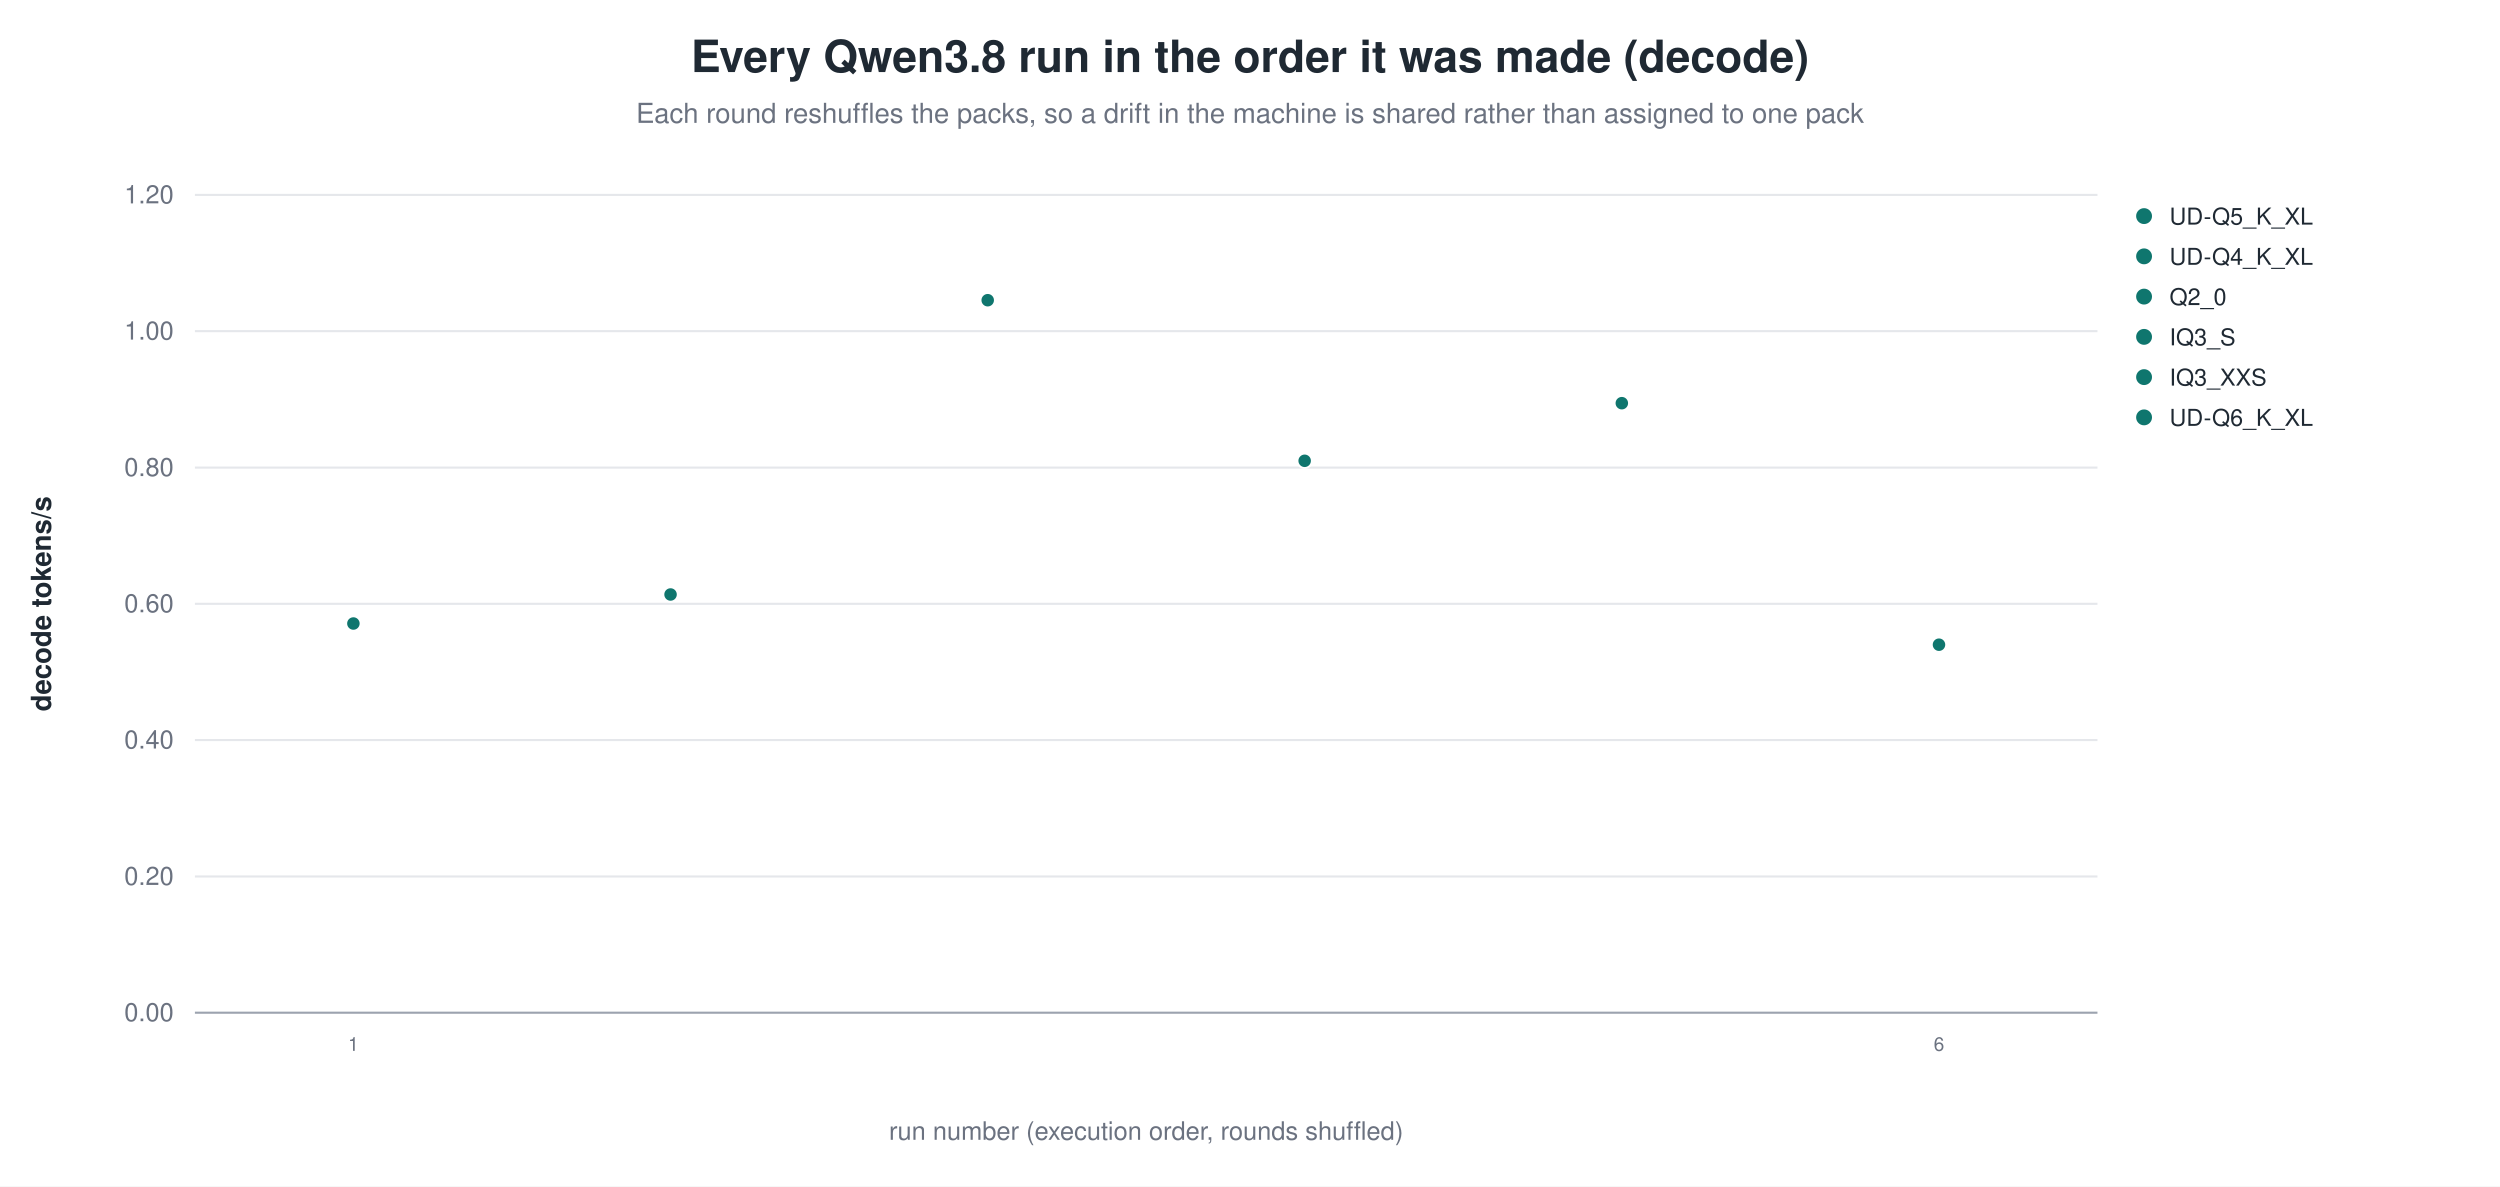
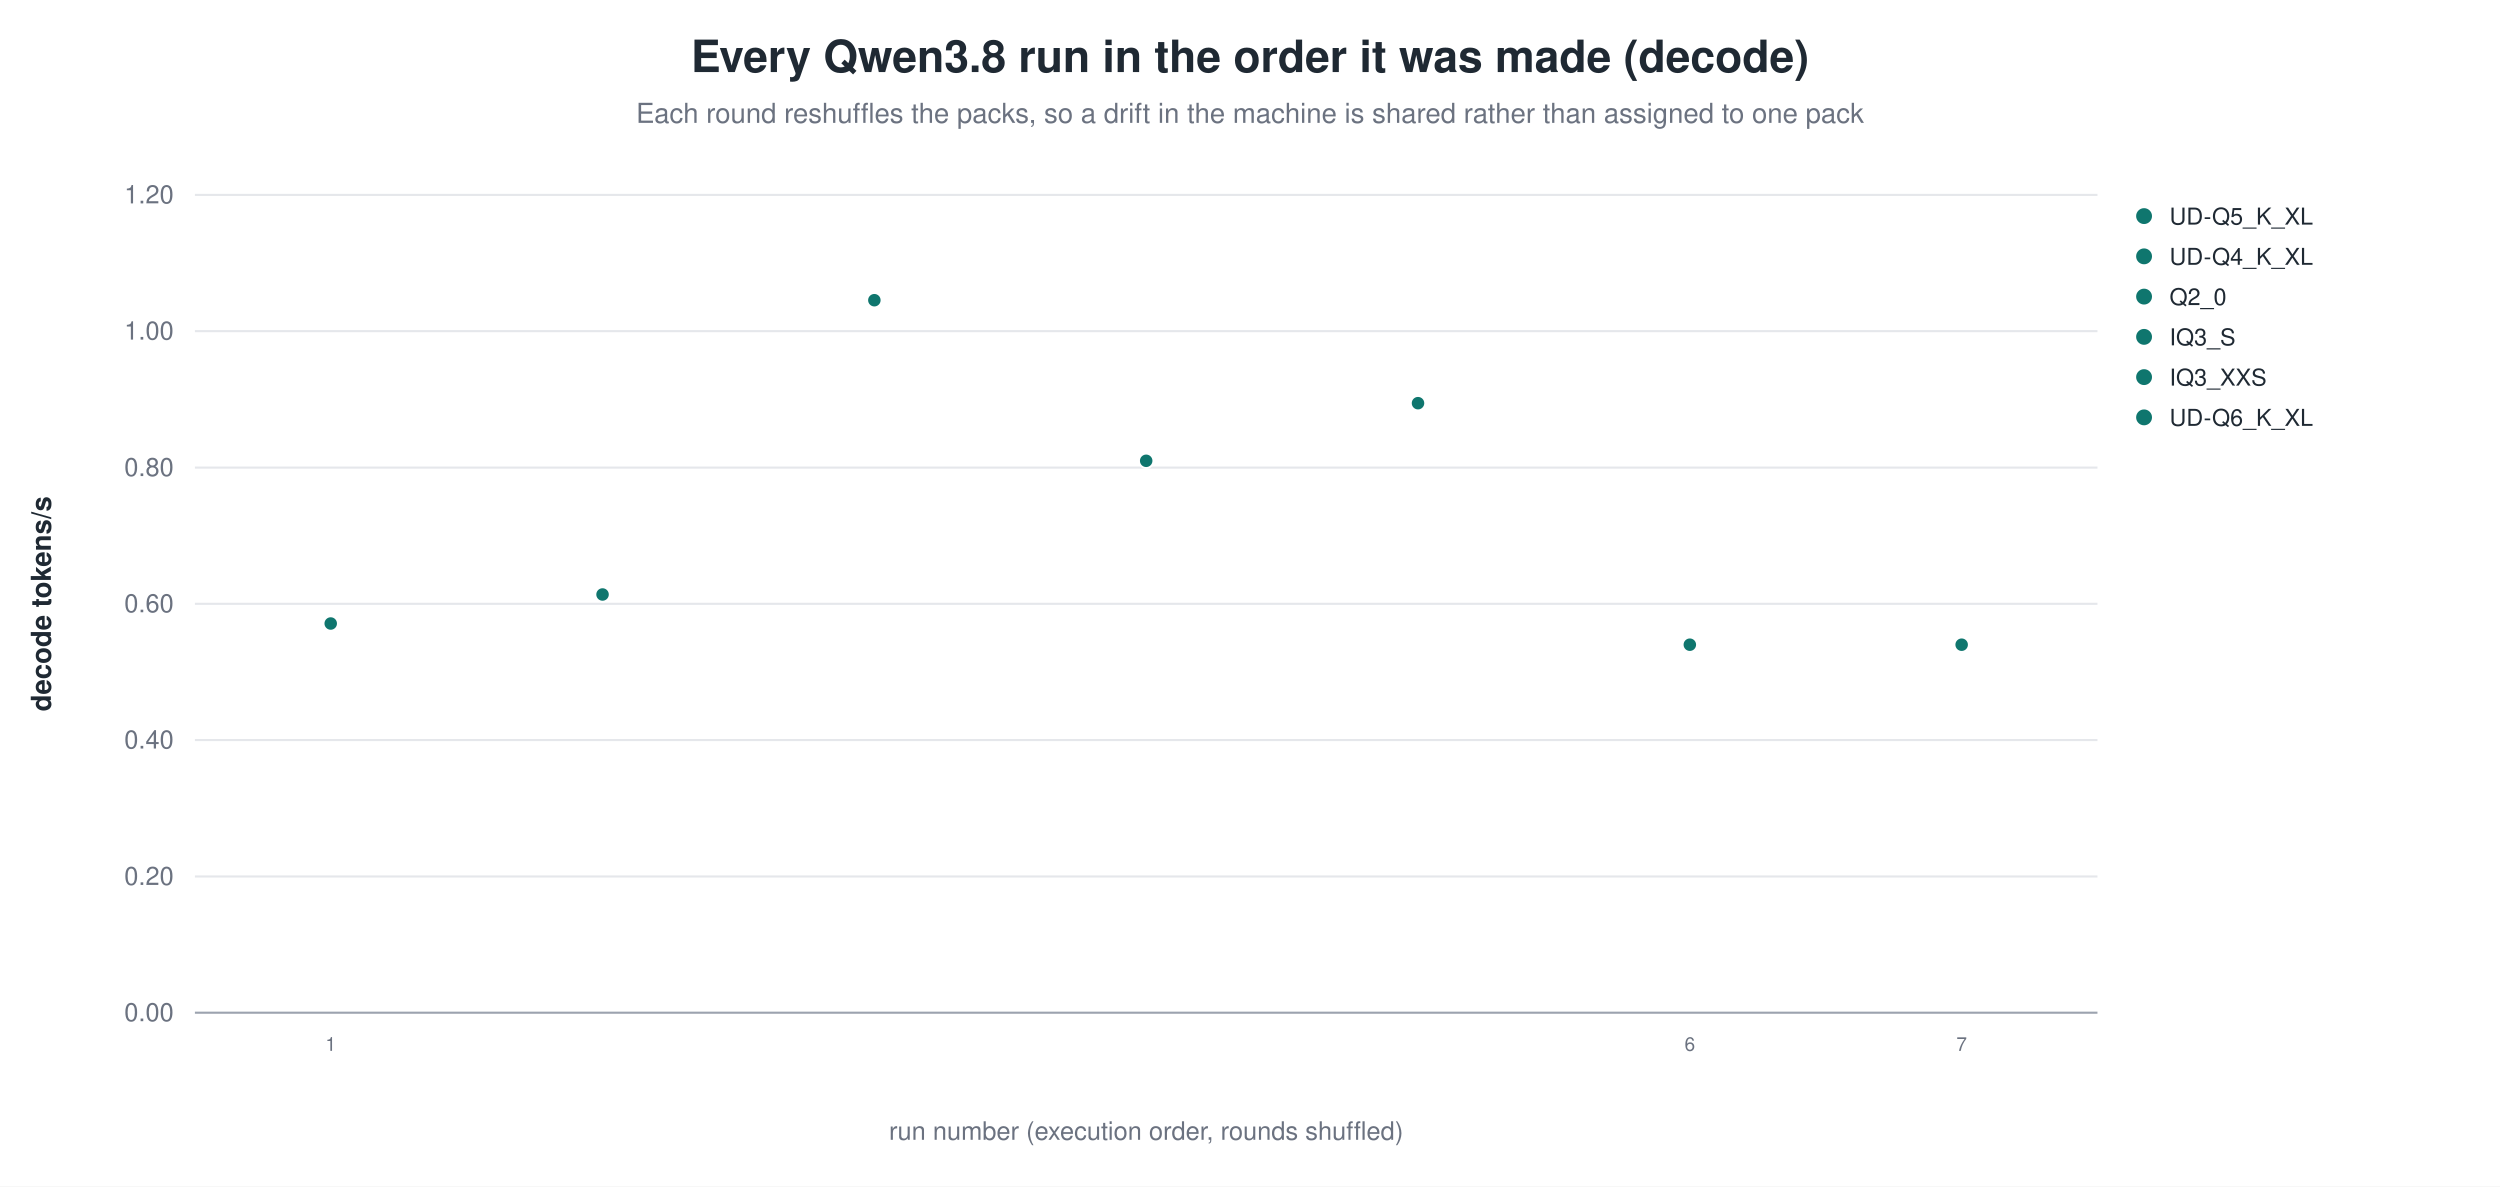
<svg xmlns="http://www.w3.org/2000/svg" width="1180" height="560" viewBox="0 0 1180 560" role="img" aria-label="Every Qwen3.8 run in the order it was made (decode)">
  <rect width="1180" height="560" fill="white" />
  <text x="590.0" y="34" text-anchor="middle" font-family="Helvetica, Arial, sans-serif" font-size="21" font-weight="600" fill="#1f2933">Every Qwen3.8 run in the order it was made (decode)</text>
  <text x="590.0" y="58" text-anchor="middle" font-family="Helvetica, Arial, sans-serif" font-size="13" fill="#6b7280">Each round reshuffles the packs, so a drift in the machine is shared rather than assigned to one pack</text>
  <line x1="92.0" y1="478.0" x2="990.0" y2="478.0" stroke="#9ca3af" stroke-width="1.0" />
  <text x="82.0" y="482.0" text-anchor="end" font-family="Helvetica, Arial, sans-serif" font-size="12" fill="#6b7280" font-weight="400">0.00</text>
  <line x1="92.0" y1="413.7" x2="990.0" y2="413.7" stroke="#e5e7eb" stroke-width="1.0" />
  <text x="82.0" y="417.7" text-anchor="end" font-family="Helvetica, Arial, sans-serif" font-size="12" fill="#6b7280" font-weight="400">0.20</text>
  <line x1="92.0" y1="349.3" x2="990.0" y2="349.3" stroke="#e5e7eb" stroke-width="1.0" />
  <text x="82.0" y="353.3" text-anchor="end" font-family="Helvetica, Arial, sans-serif" font-size="12" fill="#6b7280" font-weight="400">0.40</text>
  <line x1="92.0" y1="285.0" x2="990.0" y2="285.0" stroke="#e5e7eb" stroke-width="1.0" />
  <text x="82.0" y="289.0" text-anchor="end" font-family="Helvetica, Arial, sans-serif" font-size="12" fill="#6b7280" font-weight="400">0.60</text>
  <line x1="92.0" y1="220.7" x2="990.0" y2="220.7" stroke="#e5e7eb" stroke-width="1.0" />
  <text x="82.0" y="224.7" text-anchor="end" font-family="Helvetica, Arial, sans-serif" font-size="12" fill="#6b7280" font-weight="400">0.80</text>
  <line x1="92.0" y1="156.3" x2="990.0" y2="156.3" stroke="#e5e7eb" stroke-width="1.0" />
  <text x="82.0" y="160.3" text-anchor="end" font-family="Helvetica, Arial, sans-serif" font-size="12" fill="#6b7280" font-weight="400">1.00</text>
  <line x1="92.0" y1="92.0" x2="990.0" y2="92.0" stroke="#e5e7eb" stroke-width="1.0" />
  <text x="82.0" y="96.0" text-anchor="end" font-family="Helvetica, Arial, sans-serif" font-size="12" fill="#6b7280" font-weight="400">1.20</text>
  <text x="24.0" y="285.0" text-anchor="middle" font-family="Helvetica, Arial, sans-serif" font-size="13" fill="#1f2933" font-weight="600" transform="rotate(-90.0 24.0 285.0)">decode tokens/s</text>
-   <circle cx="166.8" cy="294.3" r="3.4" fill="#0f766e" stroke="white" stroke-width="0.9" opacity="1.00" />
-   <text x="166.8" y="496.0" text-anchor="middle" font-family="Helvetica, Arial, sans-serif" font-size="9" fill="#6b7280" font-weight="400">1</text>
-   <circle cx="316.5" cy="280.6" r="3.4" fill="#0f766e" stroke="white" stroke-width="0.9" opacity="1.00" />
-   <circle cx="466.2" cy="141.7" r="3.4" fill="#0f766e" stroke="white" stroke-width="0.9" opacity="1.00" />
-   <circle cx="615.8" cy="217.5" r="3.4" fill="#0f766e" stroke="white" stroke-width="0.9" opacity="1.00" />
-   <circle cx="765.5" cy="190.3" r="3.4" fill="#0f766e" stroke="white" stroke-width="0.9" opacity="1.00" />
-   <circle cx="915.2" cy="304.3" r="3.4" fill="#0f766e" stroke="white" stroke-width="0.9" opacity="1.00" />
-   <text x="915.2" y="496.0" text-anchor="middle" font-family="Helvetica, Arial, sans-serif" font-size="9" fill="#6b7280" font-weight="400">6</text>
+   <circle cx="156.1" cy="294.3" r="3.4" fill="#0f766e" stroke="white" stroke-width="0.9" opacity="1.00" />
+   <text x="156.1" y="496.0" text-anchor="middle" font-family="Helvetica, Arial, sans-serif" font-size="9" fill="#6b7280" font-weight="400">1</text>
+   <circle cx="284.4" cy="280.6" r="3.4" fill="#0f766e" stroke="white" stroke-width="0.9" opacity="1.00" />
+   <circle cx="412.7" cy="141.7" r="3.4" fill="#0f766e" stroke="white" stroke-width="0.9" opacity="1.00" />
+   <circle cx="541.0" cy="217.5" r="3.4" fill="#0f766e" stroke="white" stroke-width="0.9" opacity="1.00" />
+   <circle cx="669.3" cy="190.3" r="3.4" fill="#0f766e" stroke="white" stroke-width="0.9" opacity="1.00" />
+   <circle cx="797.6" cy="304.3" r="3.4" fill="#0f766e" stroke="white" stroke-width="0.9" opacity="1.00" />
+   <text x="797.6" y="496.0" text-anchor="middle" font-family="Helvetica, Arial, sans-serif" font-size="9" fill="#6b7280" font-weight="400">6</text>
+   <circle cx="925.9" cy="304.3" r="3.4" fill="#0f766e" stroke="white" stroke-width="0.9" opacity="1.00" />
+   <text x="925.9" y="496.0" text-anchor="middle" font-family="Helvetica, Arial, sans-serif" font-size="9" fill="#6b7280" font-weight="400">7</text>
  <circle cx="1012.0" cy="102.0" r="4.2" fill="#0f766e" stroke="white" stroke-width="0.9" opacity="1.00" />
  <text x="1024.0" y="106.0" text-anchor="start" font-family="Helvetica, Arial, sans-serif" font-size="11" fill="#1f2933" font-weight="400">UD-Q5_K_XL</text>
  <circle cx="1012.0" cy="121.0" r="4.2" fill="#0f766e" stroke="white" stroke-width="0.9" opacity="1.00" />
  <text x="1024.0" y="125.0" text-anchor="start" font-family="Helvetica, Arial, sans-serif" font-size="11" fill="#1f2933" font-weight="400">UD-Q4_K_XL</text>
  <circle cx="1012.0" cy="140.0" r="4.2" fill="#0f766e" stroke="white" stroke-width="0.9" opacity="1.00" />
  <text x="1024.0" y="144.0" text-anchor="start" font-family="Helvetica, Arial, sans-serif" font-size="11" fill="#1f2933" font-weight="400">Q2_0</text>
  <circle cx="1012.0" cy="159.0" r="4.2" fill="#0f766e" stroke="white" stroke-width="0.9" opacity="1.00" />
  <text x="1024.0" y="163.0" text-anchor="start" font-family="Helvetica, Arial, sans-serif" font-size="11" fill="#1f2933" font-weight="400">IQ3_S</text>
  <circle cx="1012.0" cy="178.0" r="4.2" fill="#0f766e" stroke="white" stroke-width="0.9" opacity="1.00" />
  <text x="1024.0" y="182.0" text-anchor="start" font-family="Helvetica, Arial, sans-serif" font-size="11" fill="#1f2933" font-weight="400">IQ3_XXS</text>
  <circle cx="1012.0" cy="197.0" r="4.2" fill="#0f766e" stroke="white" stroke-width="0.9" opacity="1.00" />
  <text x="1024.0" y="201.0" text-anchor="start" font-family="Helvetica, Arial, sans-serif" font-size="11" fill="#1f2933" font-weight="400">UD-Q6_K_XL</text>
  <text x="541.0" y="538.0" text-anchor="middle" font-family="Helvetica, Arial, sans-serif" font-size="12" fill="#6b7280" font-weight="400">run number (execution order, rounds shuffled)</text>
</svg>
